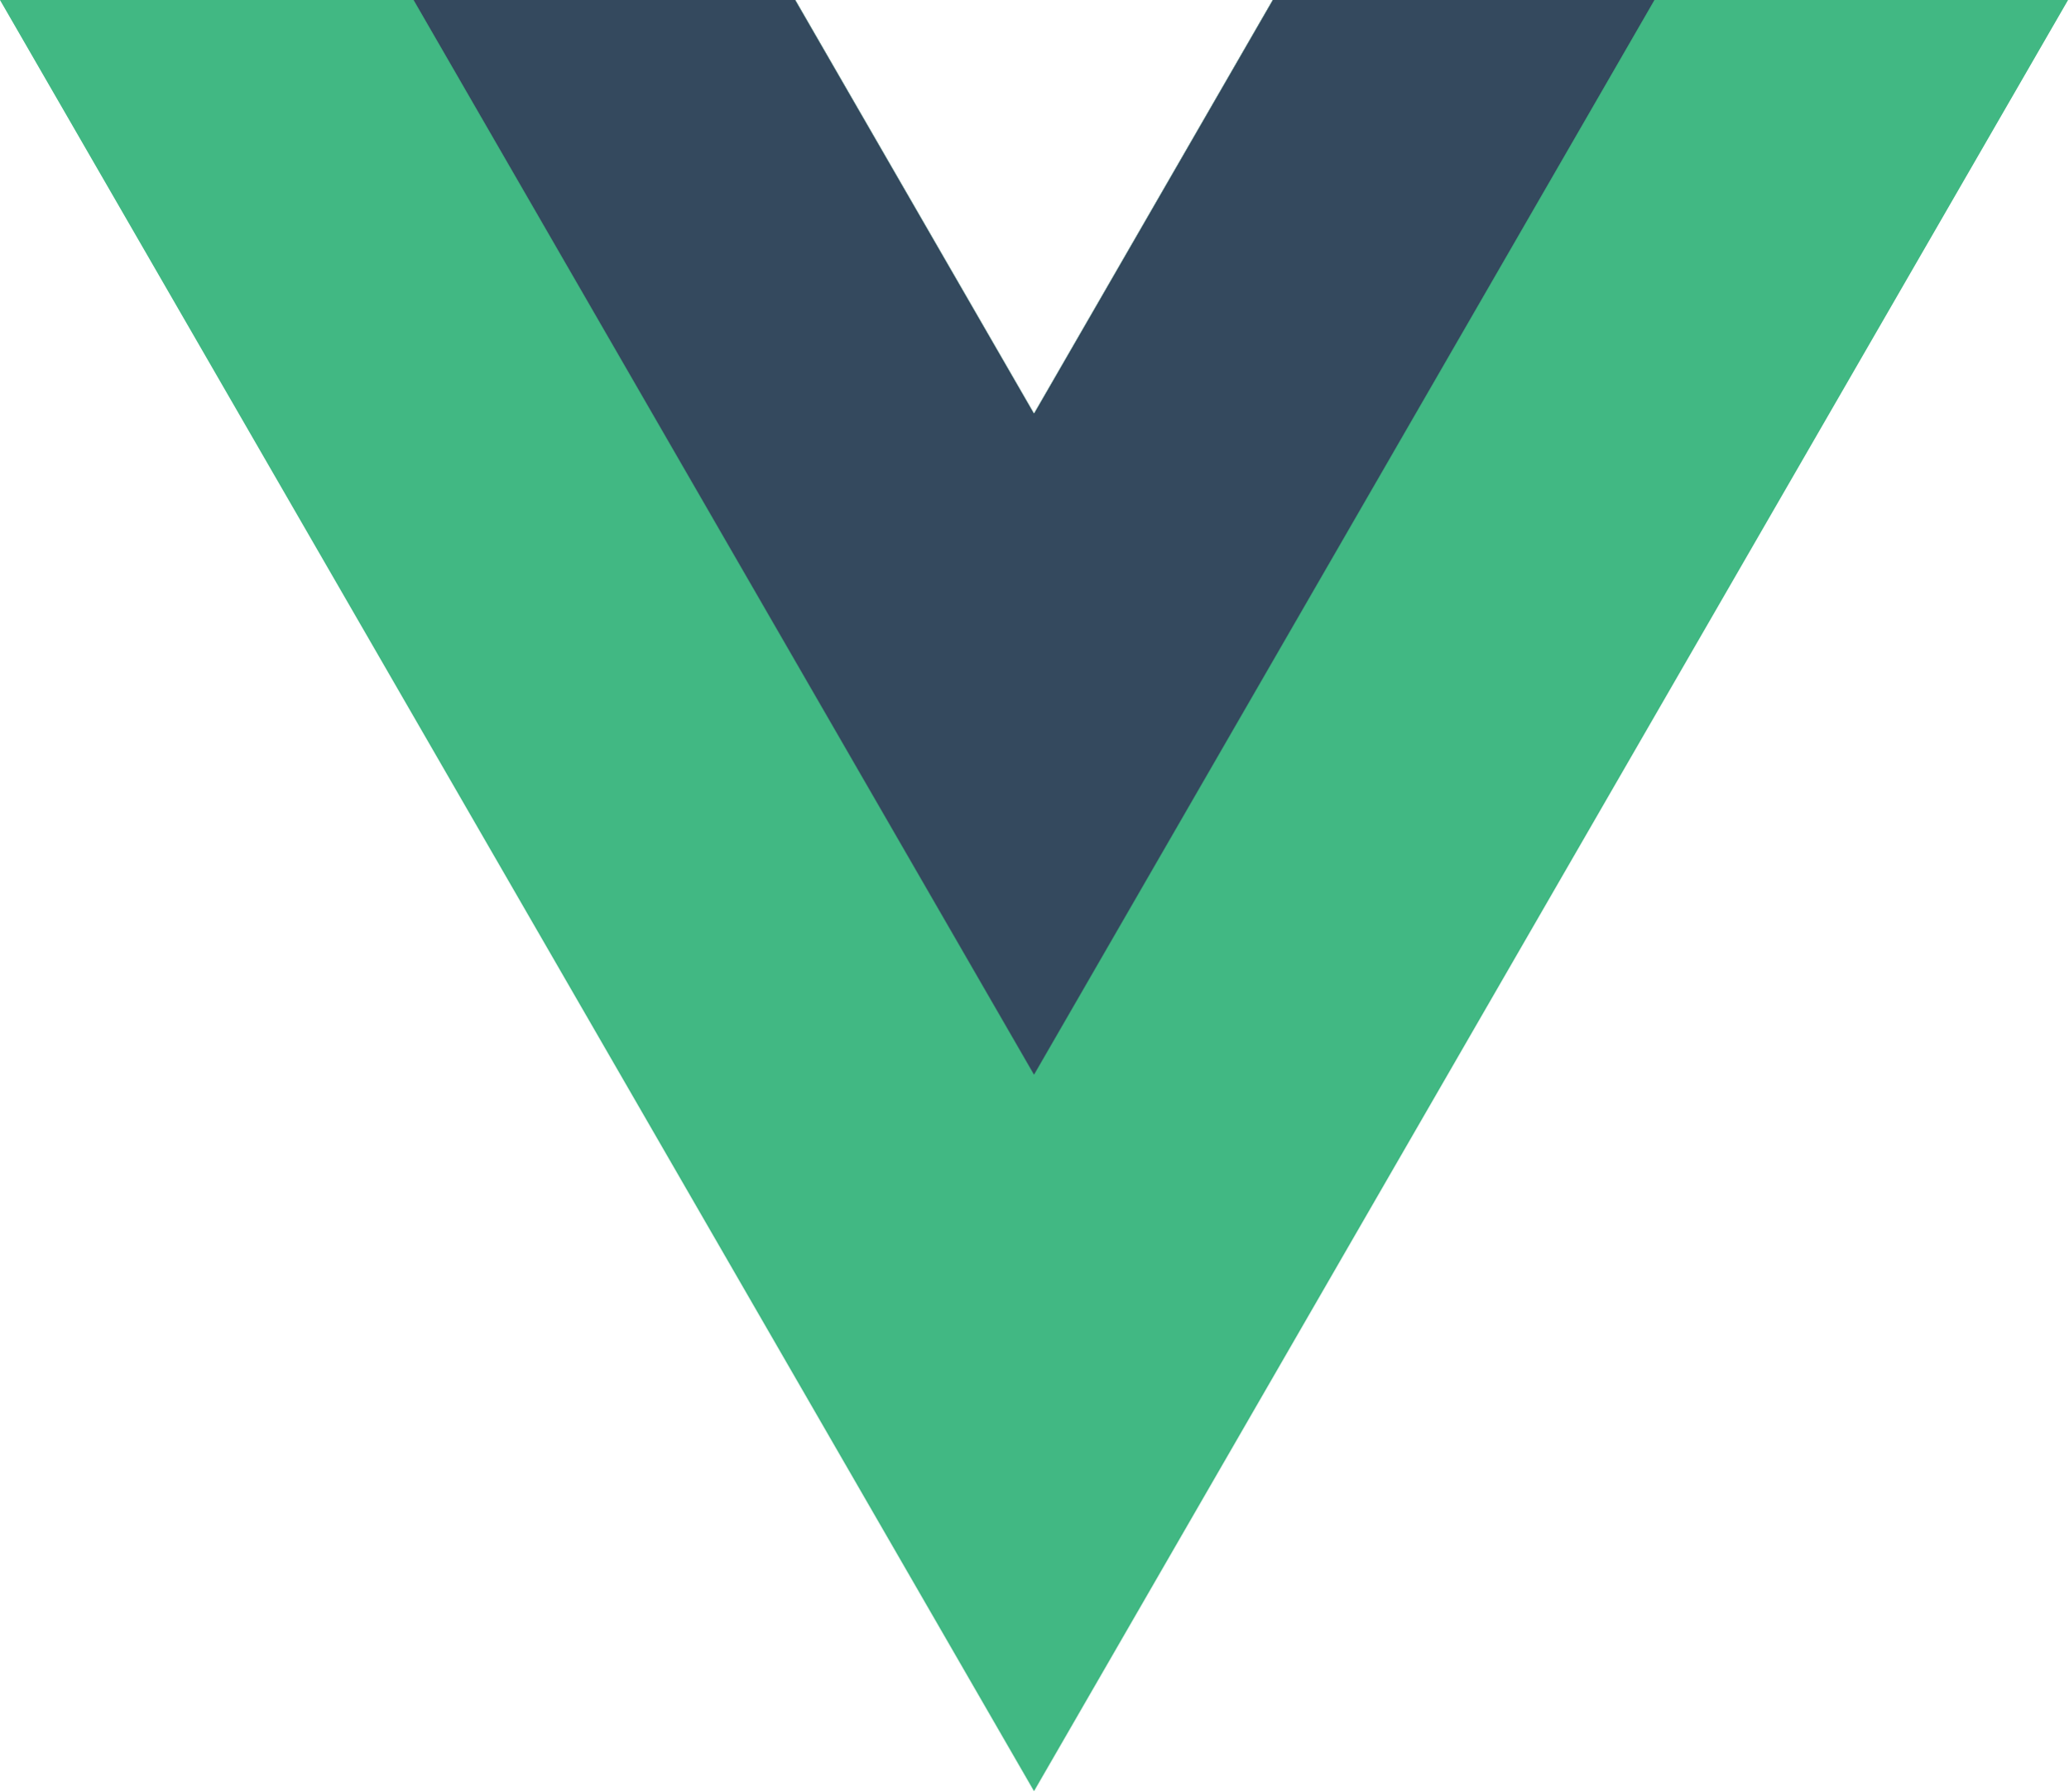
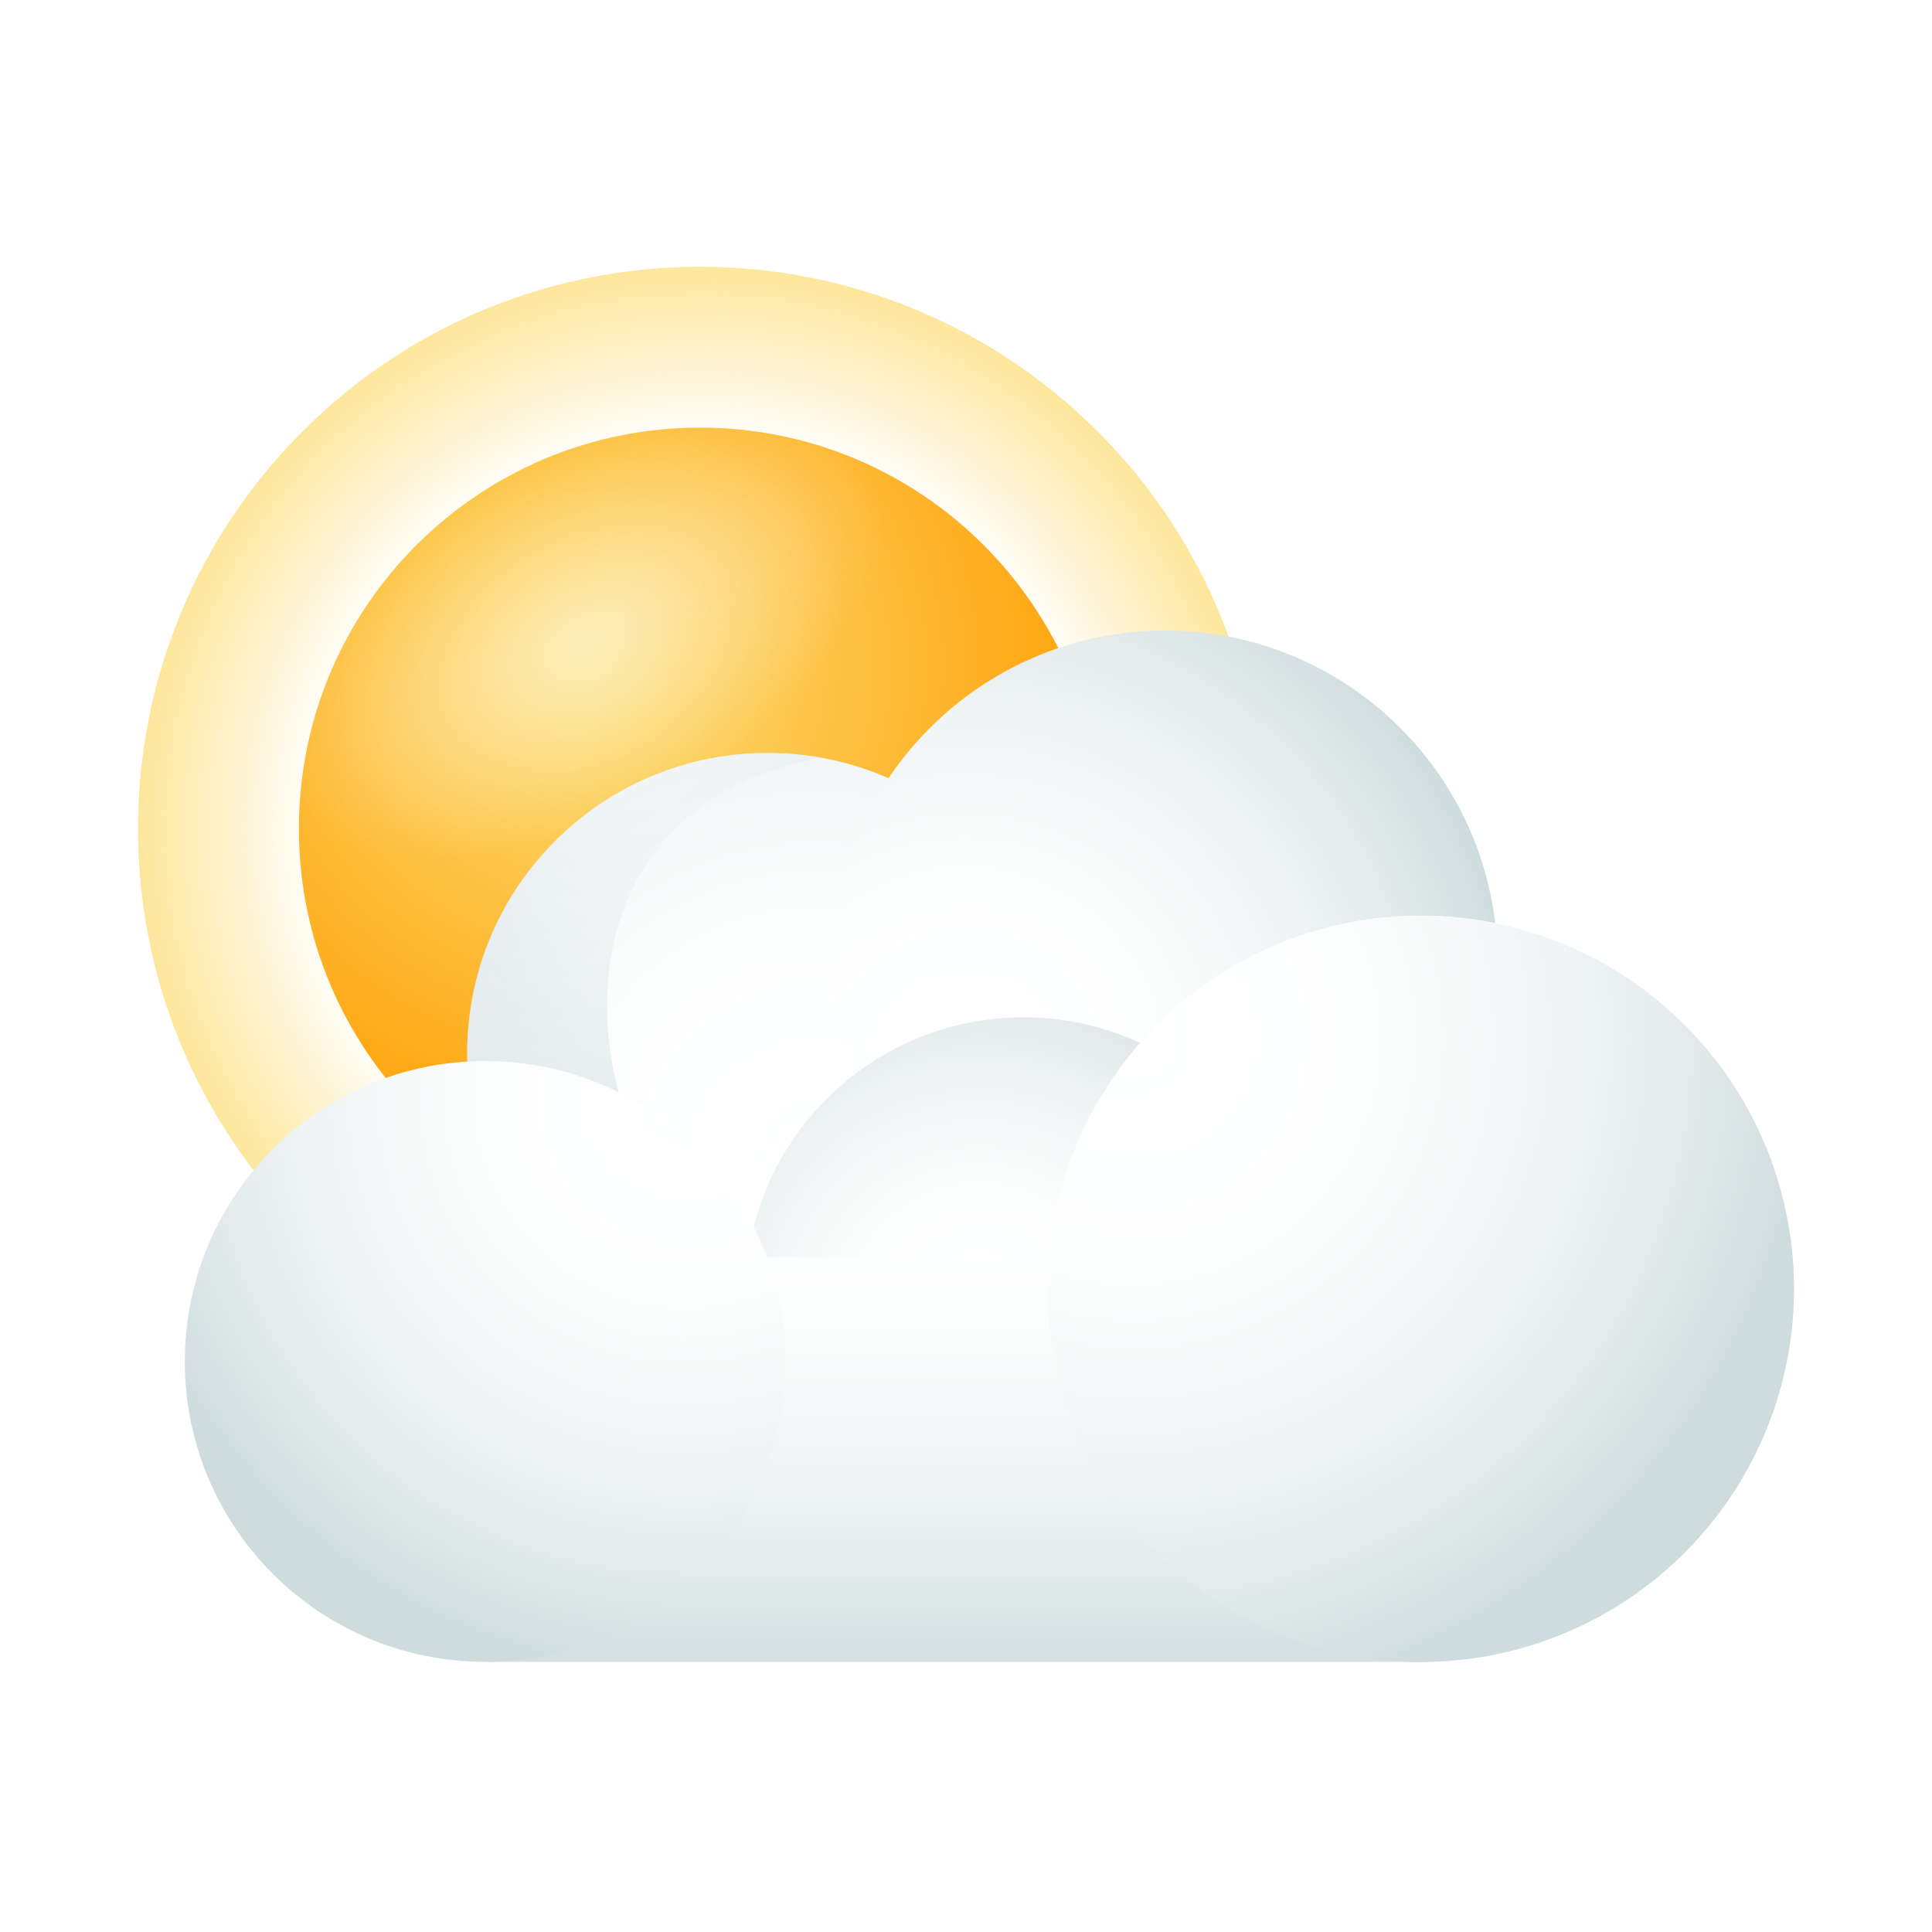
- <svg xmlns="http://www.w3.org/2000/svg" viewBox="0 0 261.76 226.69">
-   <path d="M161.096.001l-30.225 52.351L100.647.001H-.005l130.877 226.688L261.749.001z" fill="#41b883" />
-   <path d="M161.096.001l-30.225 52.351L100.647.001H52.346l78.526 136.01L209.398.001z" fill="#34495e" />
+ <svg xmlns="http://www.w3.org/2000/svg" width="800px" height="800px" viewBox="0 0 24 24" fill="none">
+   <path opacity="0.5" d="M13.633 5.358C10.907 2.633 6.484 2.633 3.759 5.358C1.033 8.084 1.033 12.507 3.759 15.232C6.484 17.958 10.907 17.958 13.633 15.232C16.364 12.507 16.364 8.084 13.633 5.358Z" fill="url(#paint0_radial)" />
+   <path d="M8.696 15.278C11.448 15.278 13.679 13.047 13.679 10.295C13.679 7.543 11.448 5.312 8.696 5.312C5.944 5.312 3.713 7.543 3.713 10.295C3.713 13.047 5.944 15.278 8.696 15.278Z" fill="url(#paint1_radial)" />
+   <path d="M8.696 15.278C11.448 15.278 13.679 13.047 13.679 10.295C13.679 7.543 11.448 5.312 8.696 5.312C5.944 5.312 3.713 7.543 3.713 10.295C3.713 13.047 5.944 15.278 8.696 15.278Z" fill="url(#paint2_radial)" />
+   <path d="M9.536 16.815C11.597 16.815 13.267 15.145 13.267 13.084C13.267 11.023 11.597 9.353 9.536 9.353C7.475 9.353 5.804 11.023 5.804 13.084C5.804 15.145 7.475 16.815 9.536 16.815Z" fill="url(#paint3_radial)" />
+   <path d="M14.473 16.095C16.755 16.095 18.604 14.246 18.604 11.964C18.604 9.682 16.755 7.833 14.473 7.833C12.191 7.833 10.342 9.682 10.342 11.964C10.342 14.246 12.191 16.095 14.473 16.095Z" fill="url(#paint4_radial)" />
+   <path d="M12.713 19.552C14.622 19.552 16.17 18.005 16.17 16.095C16.17 14.186 14.622 12.638 12.713 12.638C10.804 12.638 9.256 14.186 9.256 16.095C9.256 18.005 10.804 19.552 12.713 19.552Z" fill="url(#paint5_radial)" />
+   <path d="M6.027 20.644H17.65V15.621H6.69L6.027 20.644Z" fill="url(#paint6_linear)" />
+   <path d="M17.65 20.644C20.209 20.644 22.284 18.569 22.284 16.01C22.284 13.45 20.209 11.376 17.65 11.376C15.091 11.376 13.016 13.45 13.016 16.01C13.016 18.569 15.091 20.644 17.65 20.644Z" fill="url(#paint7_radial)" />
+   <path d="M18.941 20.461C16.484 21.175 13.913 19.758 13.198 17.301C12.484 14.844 13.901 12.272 16.358 11.558C18.816 10.844 21.387 12.261 22.101 14.718C22.816 17.175 21.398 19.747 18.941 20.461Z" fill="url(#paint8_radial)" />
+   <path d="M10.21 9.41C9.993 9.37 9.764 9.347 9.536 9.347C7.473 9.347 5.804 11.021 5.804 13.078C5.804 13.889 6.067 14.644 6.507 15.261L7.919 14.238C7.09 12.352 7.524 9.901 10.21 9.41Z" fill="url(#paint9_radial)" />
+   <path d="M6.027 20.644C8.088 20.644 9.759 18.973 9.759 16.913C9.759 14.852 8.088 13.181 6.027 13.181C3.967 13.181 2.296 14.852 2.296 16.913C2.296 18.973 3.967 20.644 6.027 20.644Z" fill="url(#paint10_radial)" />
+   <defs>
+     <radialGradient id="paint0_radial" cx="0" cy="0" r="1" gradientUnits="userSpaceOnUse" gradientTransform="translate(8.69692 10.2965) scale(6.9839)">
+       <stop offset="0.682" stop-color="#FCCE38" stop-opacity="0" />
+       <stop offset="1" stop-color="#FCCE38" />
+     </radialGradient>
+     <radialGradient id="paint1_radial" cx="0" cy="0" r="1" gradientUnits="userSpaceOnUse" gradientTransform="translate(7.3707 8.29139) scale(6.82362)">
+       <stop stop-color="#FBE07A" />
+       <stop offset="1" stop-color="#FF9D00" />
+     </radialGradient>
+     <radialGradient id="paint2_radial" cx="0" cy="0" r="1" gradientUnits="userSpaceOnUse" gradientTransform="translate(7.27959 7.92) rotate(60.3595) scale(2.17687 4.09342)">
+       <stop stop-color="white" stop-opacity="0.5" />
+       <stop offset="1" stop-color="white" stop-opacity="0" />
+     </radialGradient>
+     <radialGradient id="paint3_radial" cx="0" cy="0" r="1" gradientUnits="userSpaceOnUse" gradientTransform="translate(10.1295 14.381) scale(8.6494)">
+       <stop stop-color="white" />
+       <stop offset="0.345" stop-color="#FCFDFD" />
+       <stop offset="0.596" stop-color="#F3F6F7" />
+       <stop offset="0.815" stop-color="#E3EBEC" />
+       <stop offset="1" stop-color="#CFDCDE" />
+     </radialGradient>
+     <radialGradient id="paint4_radial" cx="0" cy="0" r="1" gradientUnits="userSpaceOnUse" gradientTransform="translate(11.9714 13.2635) scale(6.94231)">
+       <stop stop-color="white" />
+       <stop offset="0.345" stop-color="#FCFDFD" />
+       <stop offset="0.596" stop-color="#F3F6F7" />
+       <stop offset="0.815" stop-color="#E3EBEC" />
+       <stop offset="1" stop-color="#CFDCDE" />
+     </radialGradient>
+     <radialGradient id="paint5_radial" cx="0" cy="0" r="1" gradientUnits="userSpaceOnUse" gradientTransform="translate(12.1784 16.3677) scale(4.65688)">
+       <stop stop-color="white" />
+       <stop offset="0.345" stop-color="#FCFDFD" />
+       <stop offset="0.596" stop-color="#F3F6F7" />
+       <stop offset="0.815" stop-color="#E3EBEC" />
+       <stop offset="1" stop-color="#CFDCDE" />
+     </radialGradient>
+     <linearGradient id="paint6_linear" x1="11.838" y1="14.008" x2="11.838" y2="20.843" gradientUnits="userSpaceOnUse">
+       <stop stop-color="white" />
+       <stop offset="0.345" stop-color="#FCFDFD" />
+       <stop offset="0.596" stop-color="#F3F6F7" />
+       <stop offset="0.815" stop-color="#E3EBEC" />
+       <stop offset="1" stop-color="#CFDCDE" />
+     </linearGradient>
+     <radialGradient id="paint7_radial" cx="0" cy="0" r="1" gradientUnits="userSpaceOnUse" gradientTransform="translate(16.193 12.0219) scale(9.16822)">
+       <stop stop-color="white" />
+       <stop offset="0.345" stop-color="#FCFDFD" />
+       <stop offset="0.595" stop-color="#F3F6F7" />
+       <stop offset="0.814" stop-color="#E3EBEC" />
+       <stop offset="0.999" stop-color="#CFDCDE" />
+     </radialGradient>
+     <radialGradient id="paint8_radial" cx="0" cy="0" r="1" gradientUnits="userSpaceOnUse" gradientTransform="translate(14.0774 12.8593) rotate(73.8122) scale(8.54839 8.54757)">
+       <stop stop-color="white" />
+       <stop offset="0.345" stop-color="#FCFDFD" />
+       <stop offset="0.596" stop-color="#F3F6F7" />
+       <stop offset="0.815" stop-color="#E3EBEC" />
+       <stop offset="1" stop-color="#CFDCDE" />
+     </radialGradient>
+     <radialGradient id="paint9_radial" cx="0" cy="0" r="1" gradientUnits="userSpaceOnUse" gradientTransform="translate(7.99874 9.36955) rotate(119.175) scale(9.26054)">
+       <stop stop-color="#CFDCDE" stop-opacity="0" />
+       <stop offset="0.887" stop-color="#CFDCDE" stop-opacity="0.887" />
+       <stop offset="1" stop-color="#CFDCDE" />
+     </radialGradient>
+     <radialGradient id="paint10_radial" cx="0" cy="0" r="1" gradientUnits="userSpaceOnUse" gradientTransform="translate(8.49462 13.6568) scale(7.20081)">
+       <stop stop-color="white" />
+       <stop offset="0.345" stop-color="#FCFDFD" />
+       <stop offset="0.596" stop-color="#F3F6F7" />
+       <stop offset="0.815" stop-color="#E3EBEC" />
+       <stop offset="1" stop-color="#CFDCDE" />
+     </radialGradient>
+   </defs>
</svg>
